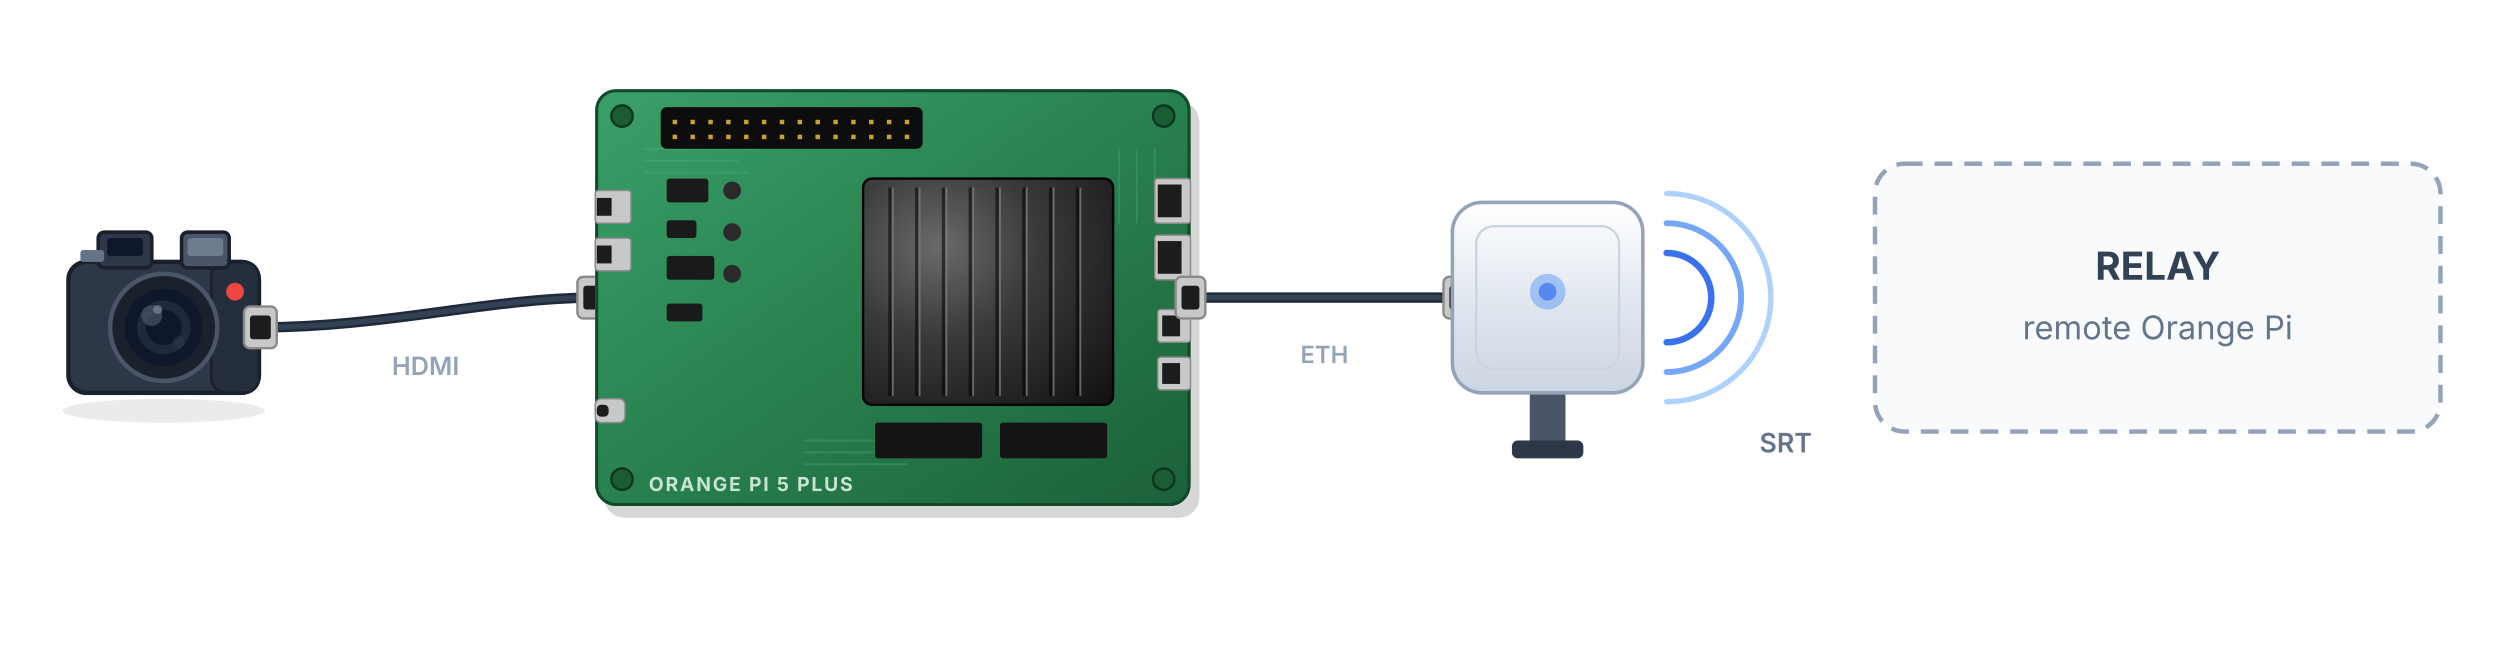
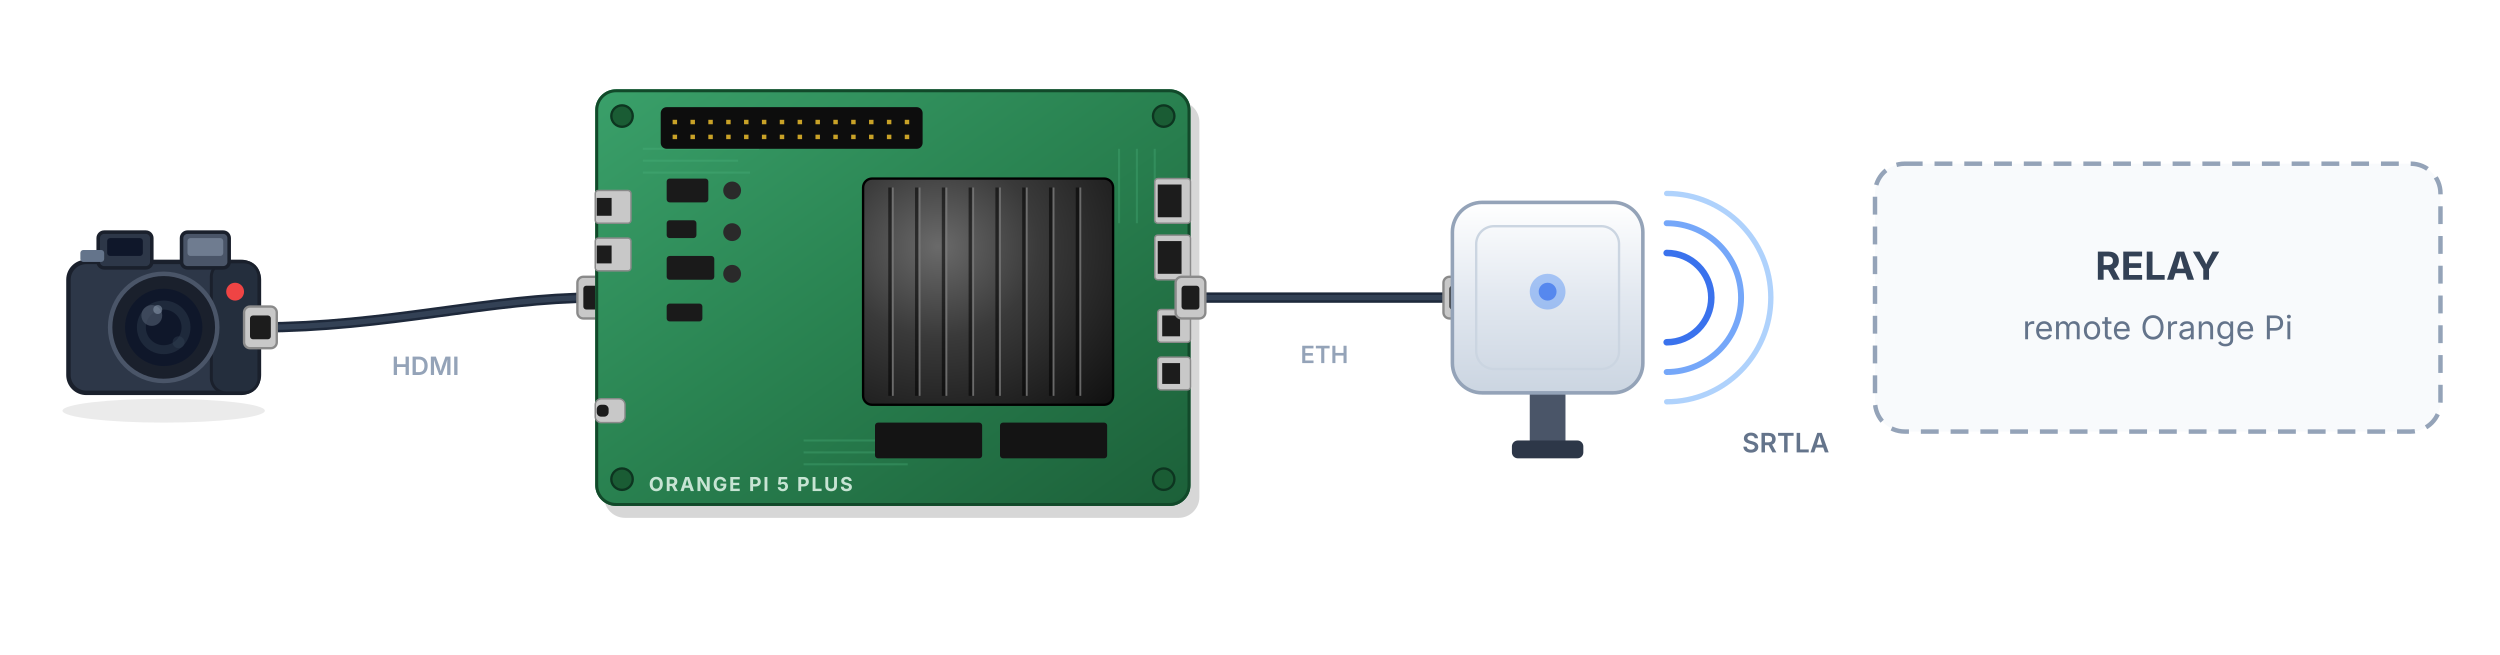
<svg xmlns="http://www.w3.org/2000/svg" viewBox="0 0 840 220" width="840" height="220" font-family="Inter,'Segoe UI',Roboto,Helvetica,Arial,sans-serif">
  <defs>
    <linearGradient id="pcbE" x1="0" y1="0" x2="1" y2="1">
      <stop offset="0" stop-color="#3aa06a" />
      <stop offset="0.45" stop-color="#2a8452" />
      <stop offset="1" stop-color="#1c6039" />
    </linearGradient>
    <radialGradient id="hsE" cx="0.3" cy="0.3" r="1">
      <stop offset="0" stop-color="#6a6a6a" />
      <stop offset="0.4" stop-color="#3a3a3a" />
      <stop offset="1" stop-color="#0f0f0f" />
    </radialGradient>
    <linearGradient id="ubiqE" x1="0" y1="0" x2="0" y2="1">
      <stop offset="0" stop-color="#ffffff" />
      <stop offset="0.5" stop-color="#e2e8f0" />
      <stop offset="1" stop-color="#cbd5e1" />
    </linearGradient>
  </defs>
  <g transform="translate(55,110)">
    <ellipse cx="0" cy="28" rx="34" ry="4" fill="#000" opacity="0.08" />
    <rect x="-32" y="-22" width="64" height="44" rx="6" fill="#2d3748" stroke="#1a202c" stroke-width="1.5" />
    <rect x="16" y="-22" width="16" height="44" rx="5" fill="#242e3d" stroke="#1a202c" stroke-width="1" />
    <rect x="-22" y="-32" width="18" height="12" rx="2" fill="#2d3748" stroke="#1a202c" stroke-width="1.2" />
    <rect x="-19" y="-30" width="12" height="6" rx="1" fill="#0f172a" />
    <rect x="6" y="-32" width="16" height="12" rx="2" fill="#4a5568" stroke="#1a202c" stroke-width="1.2" />
    <rect x="8" y="-30" width="12" height="6" rx="1" fill="#94a3b8" opacity="0.5" />
    <circle cx="0" cy="0" r="18" fill="#1a202c" stroke="#4a5568" stroke-width="1.5" />
    <circle cx="0" cy="0" r="13" fill="#0f172a" />
    <circle cx="0" cy="0" r="9" fill="#1e293b" />
    <circle cx="0" cy="0" r="6" fill="#0f172a" />
    <circle cx="-4" cy="-4" r="3.5" fill="#4a5568" opacity="0.7" />
    <circle cx="-2" cy="-6" r="1.5" fill="#94a3b8" opacity="0.5" />
    <circle cx="5" cy="5" r="2" fill="#334155" opacity="0.4" />
    <circle cx="24" cy="-12" r="3" fill="#ef4444" />
    <rect x="-28" y="-26" width="8" height="4" rx="1" fill="#64748b" />
  </g>
  <path d="M87 110 C 130 110, 165 100, 200 100" fill="none" stroke="#1e293b" stroke-width="3.5" stroke-linecap="round" />
  <path d="M87 110 C 130 110, 165 100, 200 100" fill="none" stroke="#334155" stroke-width="1.8" stroke-linecap="round" />
  <rect x="82" y="103" width="11" height="14" rx="2" fill="#c8c8c8" stroke="#8a8a8a" stroke-width="0.8" />
  <rect x="84" y="106" width="7" height="8" rx="1" fill="#1c1c1c" />
  <rect x="194" y="93" width="11" height="14" rx="2" fill="#c8c8c8" stroke="#8a8a8a" stroke-width="0.8" />
  <rect x="196" y="96" width="7" height="8" rx="1" fill="#1c1c1c" />
  <text x="143" y="126" text-anchor="middle" fill="#94a3b8" font-size="8.5" font-weight="600">HDMI</text>
  <g transform="translate(200,30)">
    <rect x="3" y="4" width="200" height="140" rx="7" fill="#000" opacity="0.16" />
    <rect x="0" y="0" width="200" height="140" rx="7" fill="url(#pcbE)" />
    <rect x="0.5" y="0.5" width="199" height="139" rx="6.5" fill="none" stroke="#12492a" stroke-width="1" />
    <g stroke="#4cb47e" stroke-width="0.7" opacity="0.3" fill="none">
      <path d="M16 20 H55" />
      <path d="M16 24 H48" />
      <path d="M16 28 H52" />
      <path d="M70 118 H100" />
      <path d="M70 122 H95" />
      <path d="M70 126 H105" />
      <path d="M176 20 V45" />
      <path d="M182 20 V45" />
      <path d="M188 20 V45" />
    </g>
    <circle cx="9" cy="9" r="3.6" fill="#1a5c34" stroke="#0d3520" stroke-width="0.8" />
    <circle cx="191" cy="9" r="3.6" fill="#1a5c34" stroke="#0d3520" stroke-width="0.8" />
    <circle cx="9" cy="131" r="3.6" fill="#1a5c34" stroke="#0d3520" stroke-width="0.8" />
    <circle cx="191" cy="131" r="3.6" fill="#1a5c34" stroke="#0d3520" stroke-width="0.8" />
    <rect x="22" y="6" width="88" height="14" rx="2" fill="#0d0d0d" />
    <line x1="26" y1="11" x2="106" y2="11" stroke="#c9a227" stroke-width="1.5" stroke-dasharray="1.5 4.5" />
    <line x1="26" y1="16" x2="106" y2="16" stroke="#c9a227" stroke-width="1.5" stroke-dasharray="1.5 4.5" />
    <rect x="90" y="30" width="84" height="76" rx="3" fill="url(#hsE)" />
    <g stroke="#000" stroke-width="1.1" opacity="0.55">
      <line x1="99" y1="33" x2="99" y2="103" />
      <line x1="108" y1="33" x2="108" y2="103" />
      <line x1="117" y1="33" x2="117" y2="103" />
      <line x1="126" y1="33" x2="126" y2="103" />
      <line x1="135" y1="33" x2="135" y2="103" />
      <line x1="144" y1="33" x2="144" y2="103" />
      <line x1="153" y1="33" x2="153" y2="103" />
      <line x1="162" y1="33" x2="162" y2="103" />
    </g>
    <g stroke="#7a7a7a" stroke-width="0.6" opacity="0.8">
      <line x1="100" y1="33" x2="100" y2="103" />
      <line x1="109" y1="33" x2="109" y2="103" />
      <line x1="118" y1="33" x2="118" y2="103" />
      <line x1="127" y1="33" x2="127" y2="103" />
      <line x1="136" y1="33" x2="136" y2="103" />
      <line x1="145" y1="33" x2="145" y2="103" />
      <line x1="154" y1="33" x2="154" y2="103" />
      <line x1="163" y1="33" x2="163" y2="103" />
    </g>
    <rect x="90" y="30" width="84" height="76" rx="3" fill="none" stroke="#000" stroke-width="0.8" />
    <rect x="94" y="112" width="36" height="12" rx="1" fill="#141414" />
    <rect x="136" y="112" width="36" height="12" rx="1" fill="#141414" />
    <rect x="0" y="34" width="12" height="11" rx="1" fill="#c8c8c8" stroke="#8a8a8a" stroke-width="0.5" />
    <rect x="0.5" y="36.5" width="5" height="6" fill="#1c1c1c" />
    <rect x="0" y="50" width="12" height="11" rx="1" fill="#c8c8c8" stroke="#8a8a8a" stroke-width="0.5" />
    <rect x="0.5" y="52.5" width="5" height="6" fill="#1c1c1c" />
    <rect x="0" y="104" width="10" height="8" rx="2" fill="#c8c8c8" stroke="#8a8a8a" stroke-width="0.5" />
    <rect x="0.5" y="106" width="4" height="4" rx="1.5" fill="#1c1c1c" />
    <rect x="188" y="30" width="12" height="15" rx="1" fill="#c8c8c8" stroke="#8a8a8a" stroke-width="0.5" />
    <rect x="189" y="32" width="8" height="11" fill="#1c1c1c" />
    <rect x="188" y="49" width="12" height="15" rx="1" fill="#c8c8c8" stroke="#8a8a8a" stroke-width="0.5" />
    <rect x="189" y="51" width="8" height="11" fill="#1c1c1c" />
    <rect x="189" y="74" width="11" height="11" rx="1" fill="#c8c8c8" stroke="#8a8a8a" stroke-width="0.5" />
    <rect x="190.5" y="76" width="6" height="7" fill="#1c1c1c" />
    <rect x="189" y="90" width="11" height="11" rx="1" fill="#c8c8c8" stroke="#8a8a8a" stroke-width="0.5" />
    <rect x="190.5" y="92" width="6" height="7" fill="#1c1c1c" />
    <rect x="24" y="30" width="14" height="8" rx="1" fill="#1a1a1a" />
    <rect x="24" y="44" width="10" height="6" rx="1" fill="#1a1a1a" />
    <rect x="24" y="56" width="16" height="8" rx="1" fill="#1a1a1a" />
    <rect x="24" y="72" width="12" height="6" rx="1" fill="#1a1a1a" />
    <circle cx="46" cy="34" r="3" fill="#2a2a2a" />
    <circle cx="46" cy="48" r="3" fill="#2a2a2a" />
    <circle cx="46" cy="62" r="3" fill="#2a2a2a" />
    <text x="18" y="135" font-size="6.5" font-weight="700" fill="#d8f0e2" letter-spacing="0.6" opacity="0.9">ORANGE PI 5 PLUS</text>
  </g>
  <path d="M400 100 H490" stroke="#1e293b" stroke-width="3.5" stroke-linecap="round" />
  <path d="M400 100 H490" stroke="#334155" stroke-width="1.8" stroke-linecap="round" />
  <rect x="395" y="93" width="10" height="14" rx="2" fill="#c8c8c8" stroke="#8a8a8a" stroke-width="0.8" />
  <rect x="397" y="96" width="6" height="8" rx="1" fill="#1c1c1c" />
  <rect x="485" y="93" width="10" height="14" rx="2" fill="#c8c8c8" stroke="#8a8a8a" stroke-width="0.8" />
  <rect x="487" y="96" width="6" height="8" rx="1" fill="#1c1c1c" />
  <text x="445" y="122" text-anchor="middle" fill="#94a3b8" font-size="8" font-weight="600">ETH</text>
  <g transform="translate(520,100)">
    <rect x="-6" y="28" width="12" height="25" rx="2" fill="#4a5568" />
    <rect x="-12" y="48" width="24" height="6" rx="2" fill="#2d3748" />
    <rect x="-32" y="-32" width="64" height="64" rx="10" fill="url(#ubiqE)" stroke="#94a3b8" stroke-width="1.2" />
    <rect x="-24" y="-24" width="48" height="48" rx="6" fill="none" stroke="#cbd5e1" stroke-width="0.8" />
    <circle cx="0" cy="-2" r="6" fill="#3b82f6" opacity="0.4" />
    <circle cx="0" cy="-2" r="3" fill="#2563eb" opacity="0.6" />
  </g>
  <g transform="translate(560, 100)">
    <path d="M 0 -15 A 15 15 0 0 1 0 15" fill="none" stroke="#2563eb" stroke-width="2.2" stroke-linecap="round" opacity="0.9" />
    <path d="M 0 -25 A 25 25 0 0 1 0 25" fill="none" stroke="#3b82f6" stroke-width="2" stroke-linecap="round" opacity="0.7" />
    <path d="M 0 -35 A 35 35 0 0 1 0 35" fill="none" stroke="#60a5fa" stroke-width="1.8" stroke-linecap="round" opacity="0.5" />
  </g>
-   <text x="600" y="152" text-anchor="middle" fill="#64748b" font-size="9" font-weight="600">SRT</text>
+   <text x="600" y="152" text-anchor="middle" fill="#64748b" font-size="9" font-weight="600">SRTLA</text>
  <rect x="630" y="55" width="190" height="90" rx="10" fill="#f8fafc" stroke="#94a3b8" stroke-width="1.5" stroke-dasharray="6 4" />
  <text x="725" y="94" text-anchor="middle" fill="#334155" font-size="13" font-weight="700">RELAY</text>
  <text x="725" y="114" text-anchor="middle" fill="#64748b" font-size="11">remote Orange Pi</text>
</svg>
